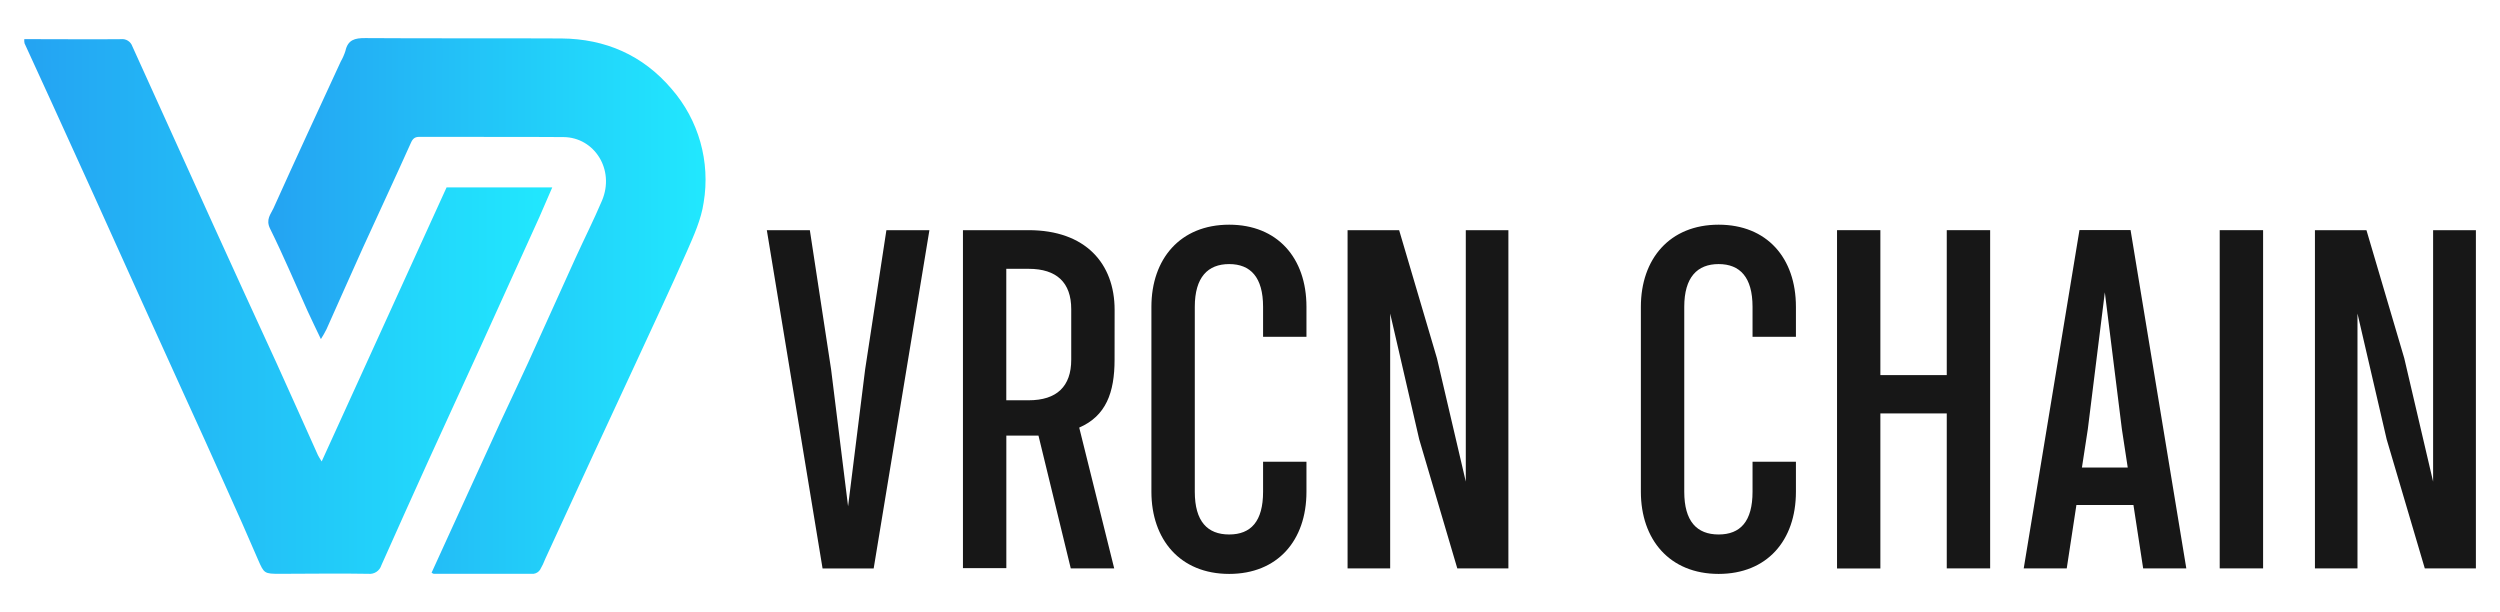
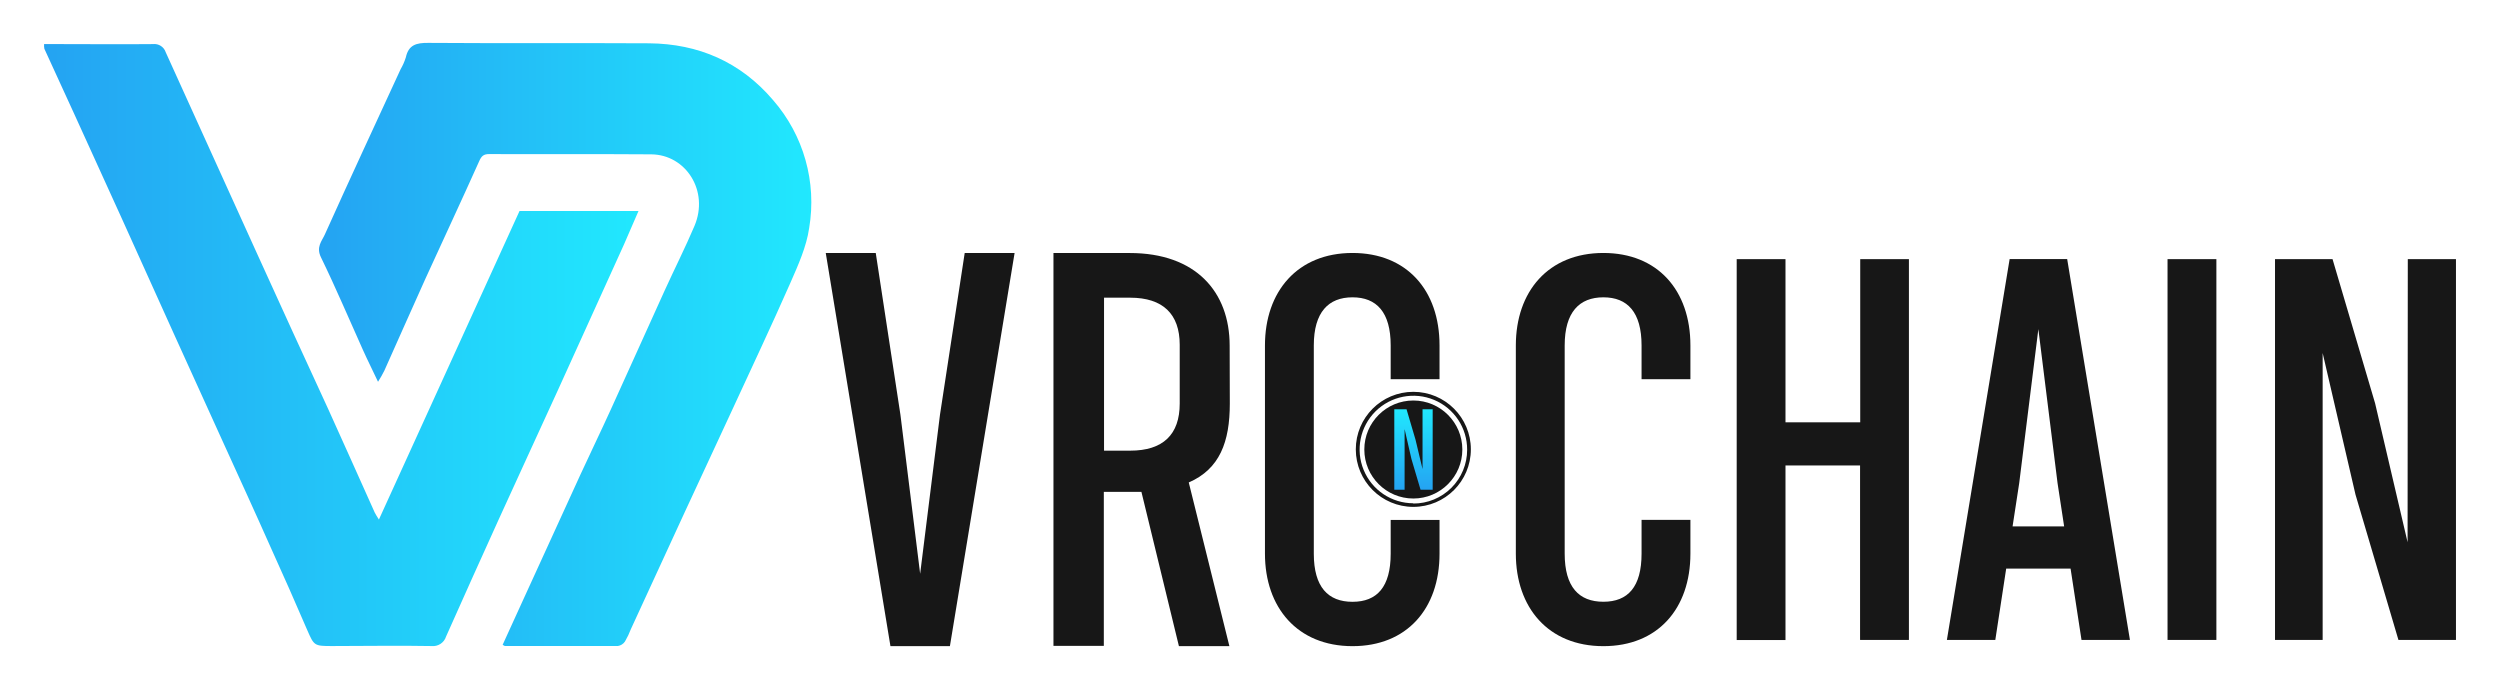
- <svg xmlns="http://www.w3.org/2000/svg" xmlns:xlink="http://www.w3.org/1999/xlink" id="Layer_1" data-name="Layer 1" viewBox="0 0 538.19 131.74">
+ <svg xmlns="http://www.w3.org/2000/svg" xmlns:xlink="http://www.w3.org/1999/xlink" id="Layer_1" data-name="Layer 1" viewBox="0 0 478.02 131.74">
  <defs>
-     <style>.cls-1{fill:#171717;}.cls-2{fill:url(#linear-gradient);}.cls-3{fill:url(#linear-gradient-2);}</style>
-     <linearGradient id="linear-gradient" x1="57.77" y1="65.87" x2="151.83" y2="65.87" gradientUnits="userSpaceOnUse">
+     <style>.cls-1{fill:#171717;}.cls-2{fill:url(#linear-gradient);}.cls-3{fill:url(#linear-gradient-2);}.cls-4{fill:url(#linear-gradient-3);}</style>
+     <linearGradient id="linear-gradient" x1="60.96" y1="-210.66" x2="155.09" y2="-210.66" gradientTransform="matrix(1, 0, 0, -1, 0, -144.81)" gradientUnits="userSpaceOnUse">
      <stop offset="0" stop-color="#24a3f2" />
      <stop offset="1" stop-color="#21e8fe" />
    </linearGradient>
-     <linearGradient id="linear-gradient-2" x1="5.23" y1="65.95" x2="118.85" y2="65.95" xlink:href="#linear-gradient" />
+     <linearGradient id="linear-gradient-2" x1="8.42" y1="-210.78" x2="122.09" y2="-210.78" xlink:href="#linear-gradient" />
+     <linearGradient id="linear-gradient-3" x1="270.25" y1="-238.45" x2="270.25" y2="-223.06" xlink:href="#linear-gradient" />
  </defs>
-   <path class="cls-1" d="M190.82,49.55h9.26l-12,72.83h-11l-12-72.83h9.26l4.58,30L182.57,109l3.67-29.45Z" />
-   <path class="cls-1" d="M239.94,77.44c0,7.09-1.86,12.12-7.61,14.61l7.53,30.31h-9.35l-6.95-28.58c-.68,0-1.39,0-2.12,0h-4.8v28.53H207.3V49.55h14.14c12.25,0,18.51,7.19,18.51,17.16Zm-23.31,8.73h4.81c6.08,0,9.17-3,9.17-8.73V66.54c0-5.69-3.11-8.67-9.17-8.67h-4.81Z" />
-   <path class="cls-1" d="M281.25,72.51h-9.34V66.05c0-6.36-2.7-9.2-7.3-9.2s-7.4,2.84-7.4,9.2v39.81c0,6.37,2.71,9.2,7.4,9.2s7.3-2.83,7.3-9.2V99.4h9.34v6.46c0,10.55-6.27,17.69-16.64,17.69-10.55,0-16.74-7.39-16.74-17.69V66.05c0-10.3,6.19-17.68,16.74-17.68,10.37,0,16.64,7.13,16.64,17.68Z" />
-   <path class="cls-1" d="M315.55,49.55h9.17v72.81h-11l-8.2-27.79L299.27,67.5v54.86H290.1V49.55h11.1l8.14,27.57,6.21,26.56Z" />
-   <path class="cls-1" d="M386.62,72.51h-9.34V66.05c0-6.36-2.7-9.2-7.3-9.2s-7.4,2.84-7.4,9.2v39.81c0,6.37,2.71,9.2,7.4,9.2s7.3-2.83,7.3-9.2V99.4h9.34v6.46c0,10.55-6.27,17.69-16.64,17.69-10.55,0-16.74-7.39-16.74-17.69V66.05c0-10.3,6.19-17.68,16.74-17.68,10.37,0,16.64,7.13,16.64,17.68Z" />
-   <path class="cls-1" d="M419.09,49.55h9.34v72.81h-9.34V89H404.8v33.38h-9.33V49.55h9.33v31.2h14.29Z" />
-   <path class="cls-1" d="M461.37,122.36l-2.09-13.64H447l-2.08,13.64h-9.26l12-72.83h11l12,72.83Zm-13.18-21.71h9.86l-1.26-8.27-3.67-29.45-3.66,29.44Z" />
-   <path class="cls-1" d="M477.85,49.55h9.34v72.81h-9.34Z" />
-   <path class="cls-1" d="M523.79,49.55H533v72.81h-11l-8.21-27.79L507.51,67.5v54.86h-9.16V49.55h11.09l8.14,27.57,6.21,26.56Z" />
-   <path class="cls-2" d="M92.91,123.29l3.7-8.11q5.61-12.29,11.23-24.56c1.92-4.16,3.92-8.29,5.82-12.47,3.43-7.52,6.81-15.08,10.23-22.6,1.88-4.13,3.93-8.18,5.7-12.35,2.83-6.68-1.63-13.63-8.27-13.69-10.33-.08-20.66,0-31-.05-1.06,0-1.47.39-1.9,1.37-3.37,7.52-6.87,15-10.28,22.47C75.5,59.14,72.92,65,70.29,70.87A23,23,0,0,1,69.08,73c-1-2.15-2-4.11-2.89-6.1C63.53,61,61,55,58.15,49.24c-1-2,.15-3.13.72-4.4,4.75-10.57,9.64-21.07,14.49-31.6a11.62,11.62,0,0,0,1-2.27c.52-2.39,2-2.79,4.28-2.77,14.07.1,28.14,0,42.22.08,9.45.08,17.5,3.57,23.7,10.84a29.75,29.75,0,0,1,6.92,24.48c-.52,3.6-2.11,7.1-3.59,10.48-3.63,8.24-7.47,16.37-11.24,24.54q-4.49,9.7-9,19.39-5.15,11.11-10.25,22.26a15.92,15.92,0,0,1-1.14,2.39,2,2,0,0,1-1.35.86c-7.19,0-14.37,0-21.56,0C93.25,123.52,93.15,123.42,92.91,123.29Z" />
-   <path class="cls-3" d="M5.23,8.43h3c5.93,0,11.87.06,17.81,0a2.3,2.3,0,0,1,2.45,1.54Q37.24,29.27,46,48.6c4.48,9.87,9,19.7,13.53,29.56,3,6.6,5.94,13.22,8.91,19.82.16.36.41.69.81,1.36l26.89-59h22.75c-1,2.22-1.83,4.3-2.76,6.36q-6.33,14-12.7,28c-3.74,8.2-7.53,16.38-11.26,24.59q-5.07,11.18-10.07,22.4a2.63,2.63,0,0,1-2.79,1.84c-6.35-.12-12.7,0-19.06,0-3.36,0-3.4-.08-4.68-3q-3.44-8-7-15.84c-3-6.77-6.11-13.52-9.18-20.28s-6.1-13.41-9.14-20.13Q25.16,53,20.1,41.8q-4.49-9.9-9-19.78c-1.93-4.24-3.89-8.46-5.82-12.7A3,3,0,0,1,5.23,8.43Z" />
+   <path class="cls-1" d="M323.22,72.51h-9.34V66.05c0-6.36-2.7-9.2-7.3-9.2s-7.4,2.84-7.4,9.2v39.81c0,6.37,2.71,9.2,7.4,9.2s7.3-2.83,7.3-9.2V99.4h9.34v6.46c0,10.55-6.27,17.69-16.64,17.69-10.55,0-16.74-7.39-16.74-17.69V66.05c0-10.3,6.19-17.68,16.74-17.68,10.37,0,16.64,7.13,16.64,17.68Z" />
+   <path class="cls-1" d="M355.69,49.55H365v72.81h-9.34V89H341.4v33.38h-9.33V49.55h9.33v31.2h14.29Z" />
+   <path class="cls-1" d="M398,122.36l-2.09-13.64H383.6l-2.08,13.64h-9.26l12-72.83h11l12,72.83Zm-13.18-21.71h9.86l-1.26-8.27-3.67-29.45-3.66,29.44Z" />
+   <path class="cls-1" d="M414.45,49.55h9.34v72.81h-9.34Z" />
+   <path class="cls-1" d="M460.39,49.55h9.21v72.81h-11l-8.21-27.79L444.11,67.5v54.86H435V49.55H446l8.14,27.57,6.21,26.56Z" />
+   <path class="cls-2" d="M96.11,123.29l3.7-8.11q5.61-12.3,11.23-24.56c1.92-4.16,3.92-8.29,5.82-12.47,3.43-7.52,6.81-15.08,10.23-22.6,1.88-4.13,3.93-8.18,5.7-12.35,2.83-6.68-1.63-13.63-8.27-13.69-10.33-.08-20.66,0-31-.05-1.06,0-1.47.39-1.9,1.37-3.37,7.52-6.87,15-10.28,22.47C78.7,59.14,76.12,65,73.49,70.87A22.41,22.41,0,0,1,72.28,73c-1-2.15-2-4.11-2.89-6.1-2.66-5.9-5.19-11.9-8-17.66-1-2,.15-3.13.72-4.4,4.75-10.57,9.64-21.07,14.49-31.6a11.19,11.19,0,0,0,1-2.27c.52-2.39,2-2.79,4.28-2.77,14.07.1,28.14,0,42.22.08,9.45.08,17.5,3.57,23.7,10.84a29.71,29.71,0,0,1,6.92,24.48c-.52,3.6-2.11,7.1-3.59,10.48-3.63,8.24-7.47,16.37-11.24,24.54q-4.48,9.69-9,19.39-5.14,11.1-10.25,22.26a15.83,15.83,0,0,1-1.14,2.39,2,2,0,0,1-1.35.86H96.55C96.45,123.52,96.35,123.42,96.11,123.29Z" />
+   <path class="cls-3" d="M8.43,8.43h3c5.93,0,11.87.06,17.81,0A2.29,2.29,0,0,1,31.69,10Q40.45,29.26,49.2,48.6q6.72,14.81,13.53,29.56c3,6.6,5.94,13.22,8.91,19.82.16.36.41.69.81,1.36l26.89-59h22.75c-1,2.22-1.83,4.3-2.76,6.36q-6.33,14-12.7,28c-3.74,8.2-7.53,16.38-11.26,24.59q-5.07,11.17-10.07,22.4a2.63,2.63,0,0,1-2.79,1.84c-6.35-.12-12.7,0-19.06,0-3.36,0-3.4-.08-4.68-3q-3.44-8-7-15.84c-3-6.77-6.11-13.52-9.18-20.28S36.49,71,33.45,64.28Q28.36,53,23.3,41.8q-4.49-9.9-9-19.78c-1.93-4.24-3.89-8.46-5.82-12.7A3.35,3.35,0,0,1,8.43,8.43Z" />
+   <path class="cls-1" d="M270.24,74.92a11,11,0,1,0,11,11h0A11,11,0,0,0,270.24,74.92Zm0,21.31A10.28,10.28,0,1,1,280.53,86a10.27,10.27,0,0,1-10.29,10.28Z" />
+   <circle class="cls-1" cx="270.24" cy="85.95" r="9.37" />
+   <path class="cls-4" d="M272,78.25h1.94V93.64h-2.32l-1.74-5.87-1.31-5.72V93.64H266.6V78.25h2.34l1.72,5.83L272,89.69Z" />
+   <path class="cls-1" d="M184.46,48.37H194l-12.37,75.18H170.26L157.89,48.37h9.56l4.72,30.94,3.77,30.4,3.79-30.4Z" />
+   <path class="cls-1" d="M235.15,77.17c0,7.32-1.93,12.51-7.85,15.08l7.77,31.3h-9.65l-7.17-29.5c-.7,0-1.43,0-2.19,0h-5v29.45h-9.63V48.38h14.59c12.64,0,19.1,7.43,19.1,17.71Zm-24.05,9h5c6.28,0,9.47-3.07,9.47-9V65.92c0-5.87-3.21-9-9.47-9h-5Z" />
+   <path class="cls-1" d="M275.25,72.51h-9.34V66.05c0-6.36-2.7-9.2-7.3-9.2s-7.4,2.84-7.4,9.2v39.82c0,6.36,2.71,9.2,7.4,9.2s7.3-2.84,7.3-9.2V99.41h9.34v6.46c0,10.54-6.27,17.68-16.64,17.68-10.54,0-16.74-7.39-16.74-17.68V66.05c0-10.3,6.2-17.68,16.74-17.68,10.37,0,16.64,7.13,16.64,17.67Z" />
</svg>
